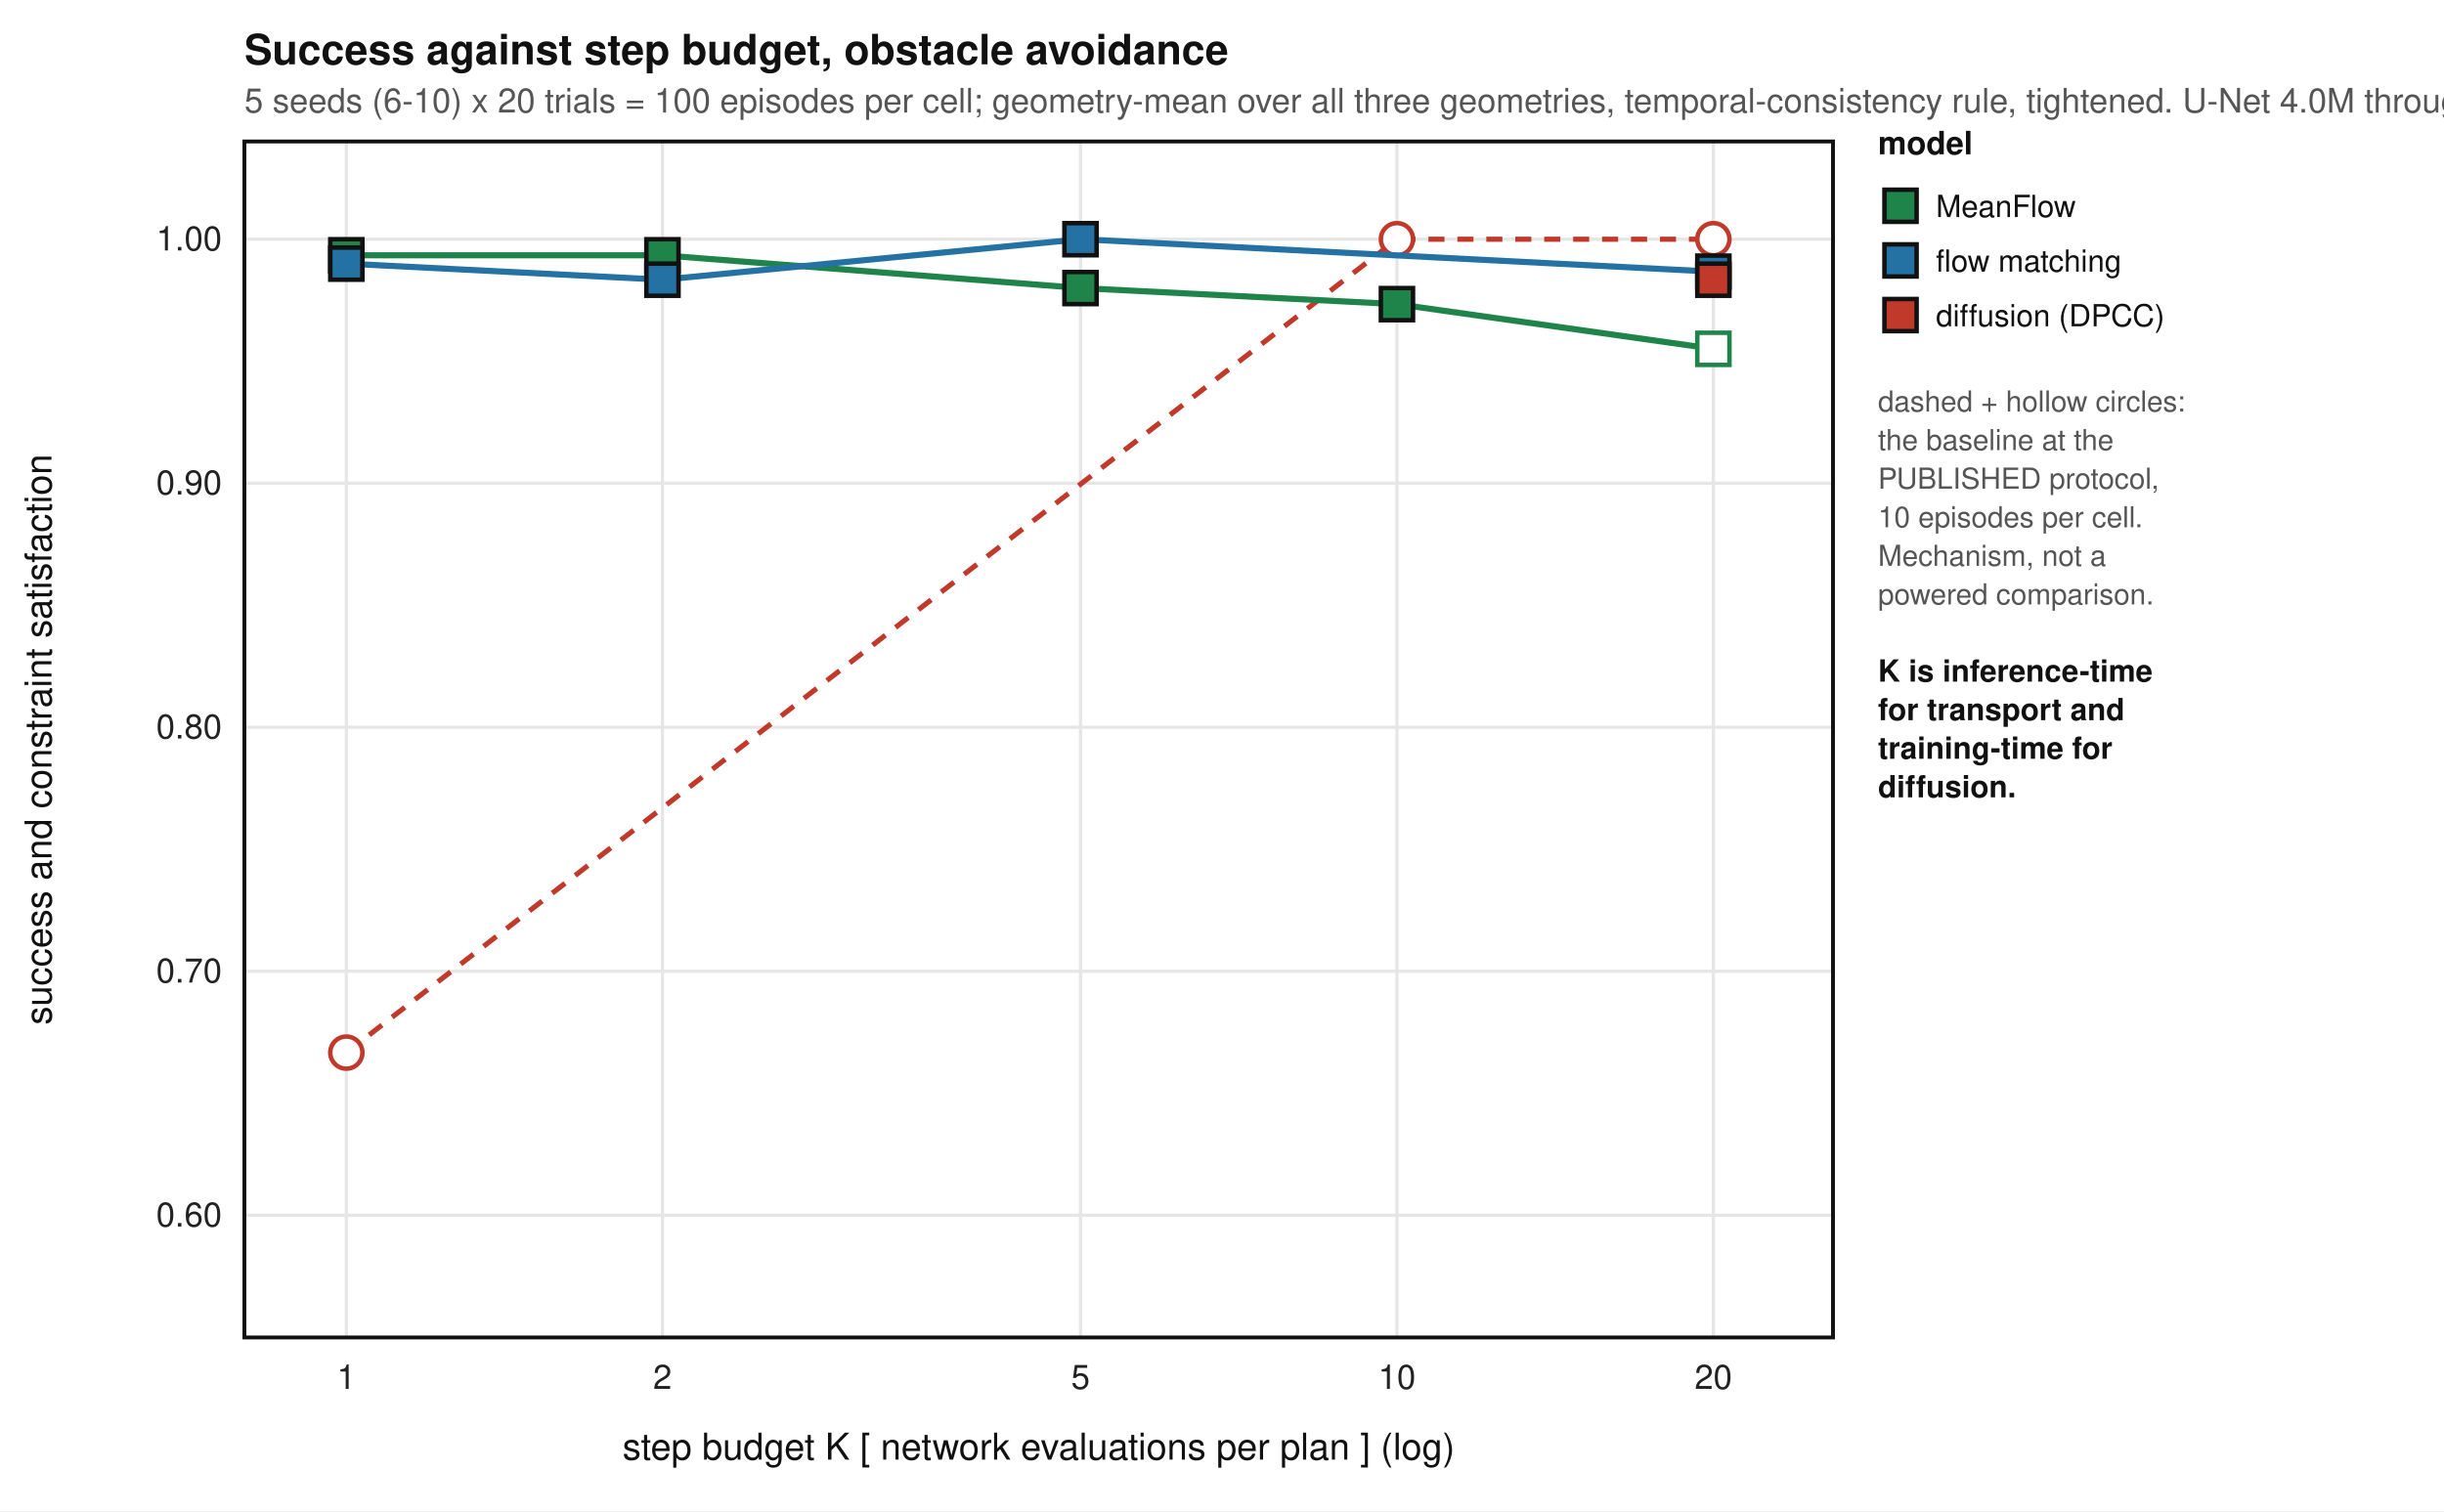
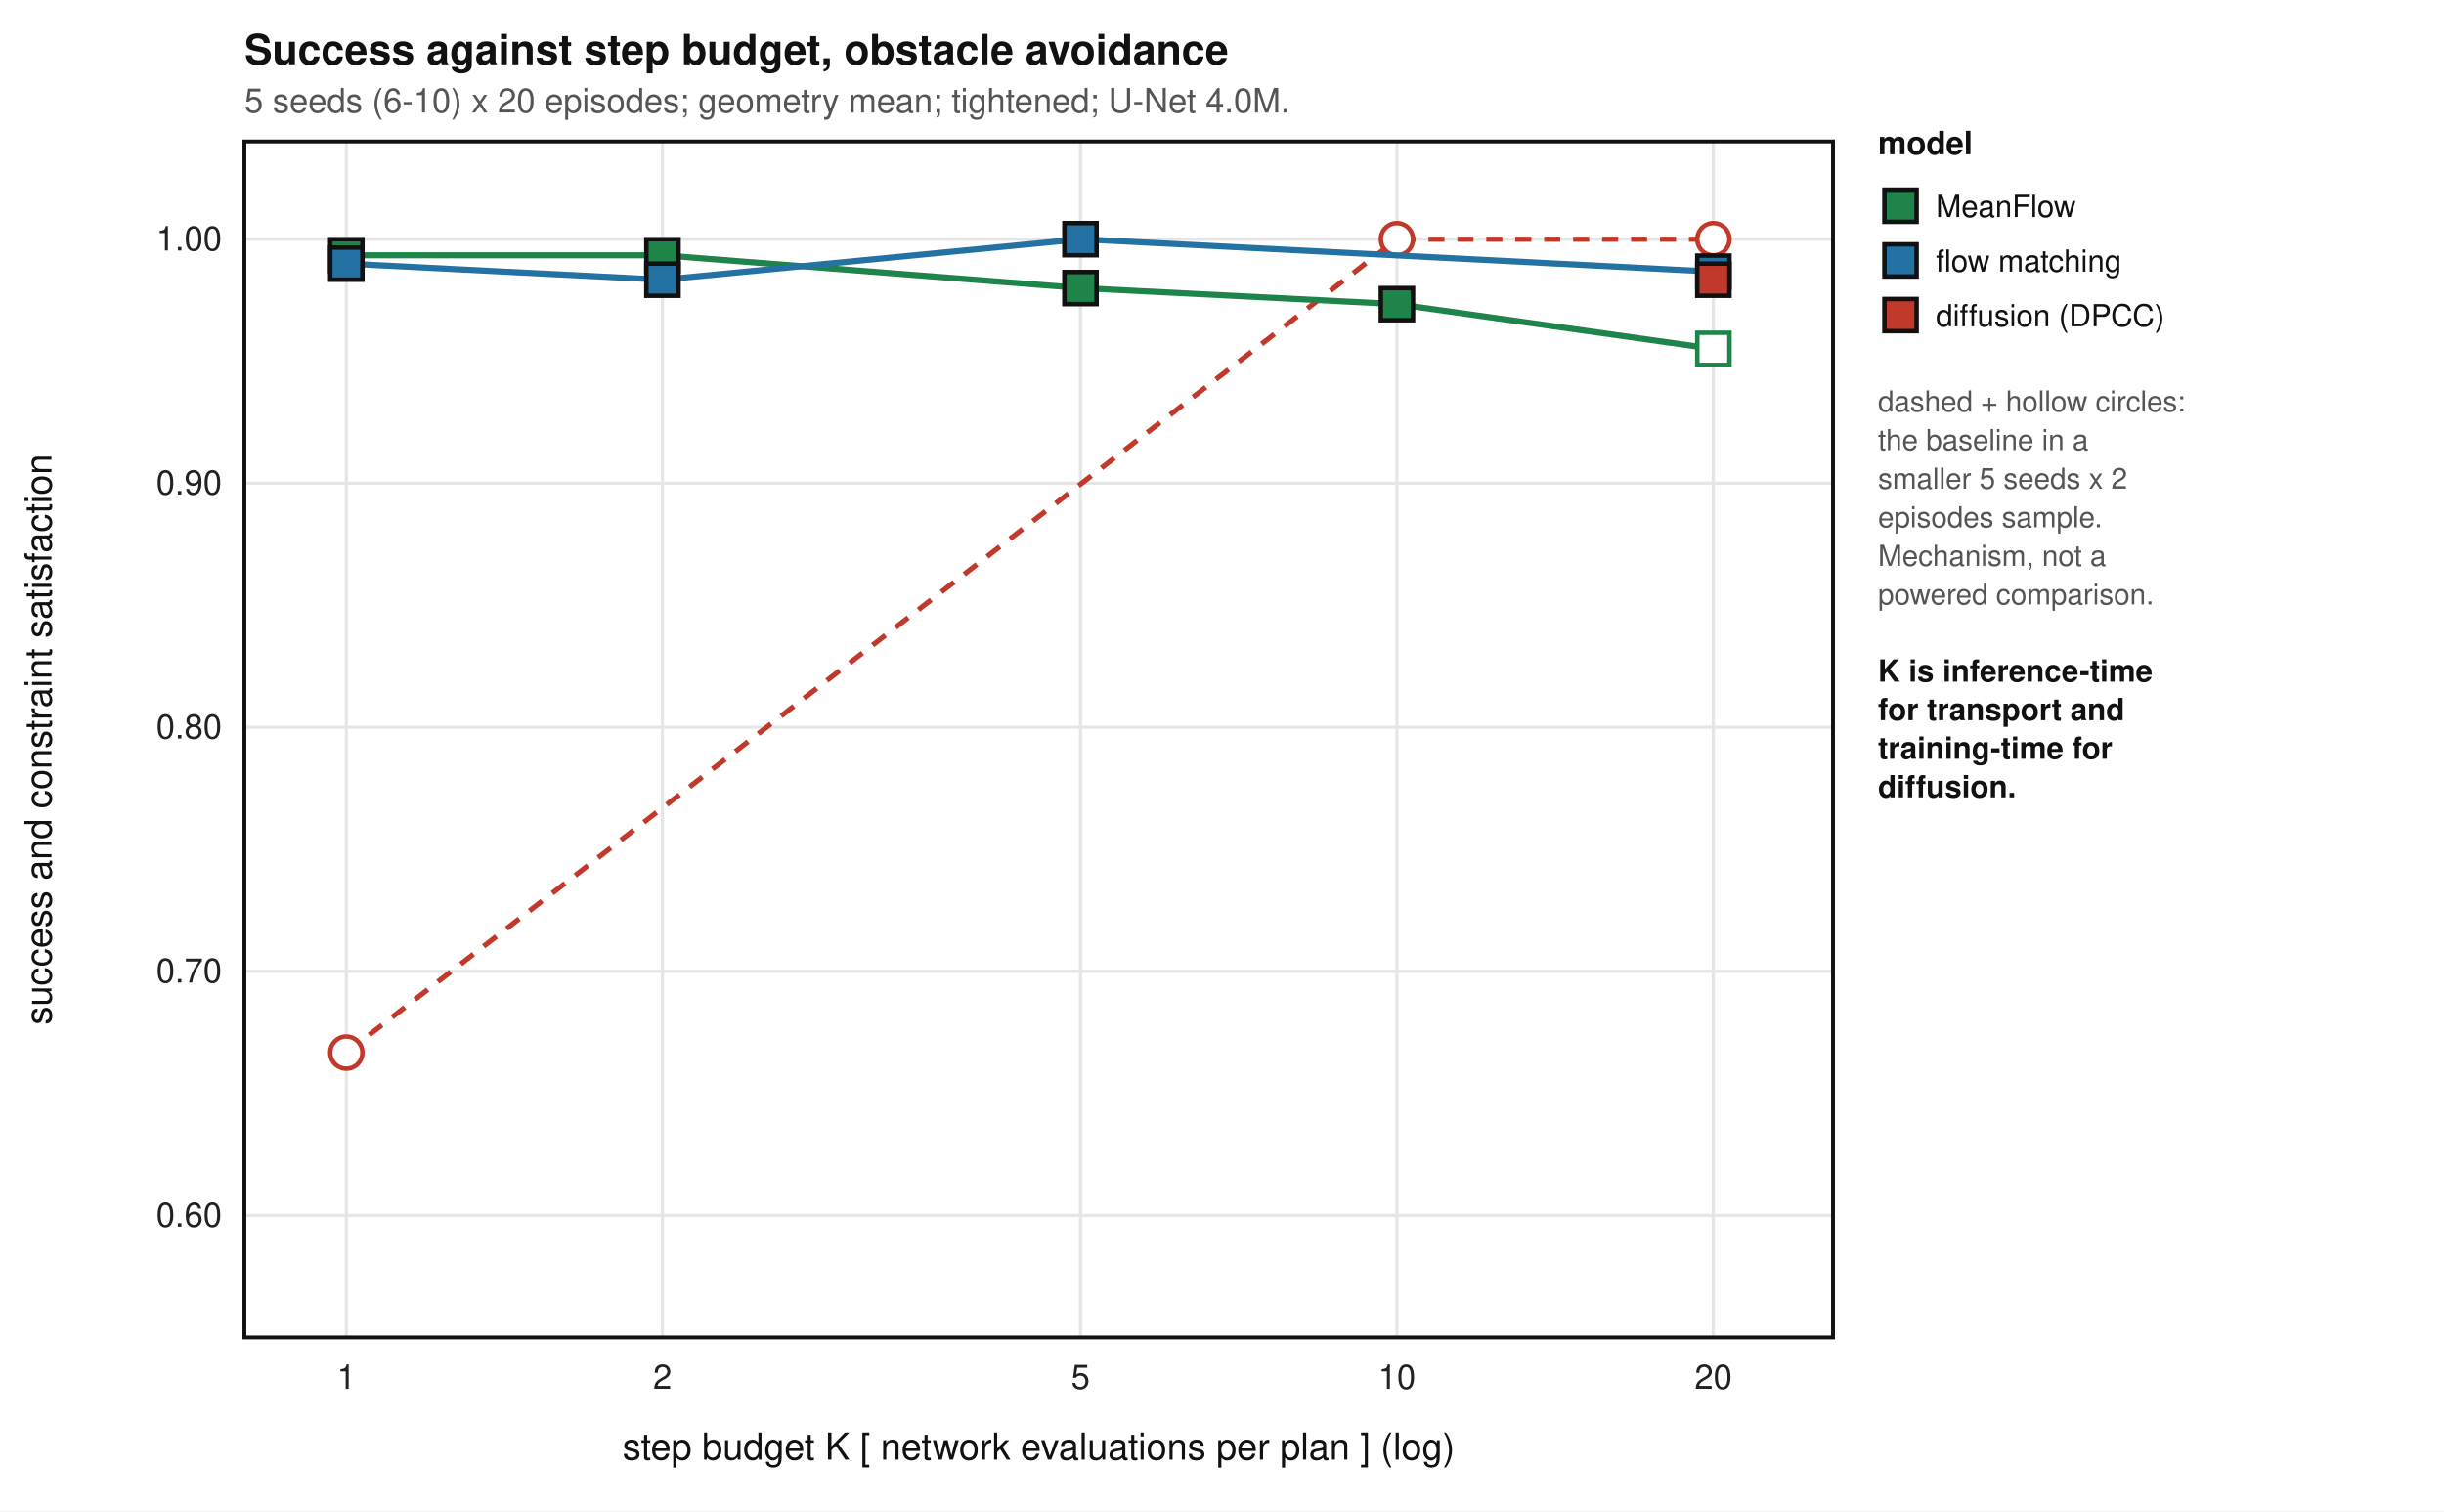
<svg xmlns="http://www.w3.org/2000/svg" width="760" height="470" viewBox="0 0 760 470">
  <rect x="0" y="0" width="760" height="470" fill="#ffffff" />
  <line x1="107.7" y1="44" x2="107.7" y2="416" stroke="#e6e6e6" stroke-width="1" />
  <text x="107.7" y="432" font-size="10.5" fill="#222" text-anchor="middle" font-family="Helvetica,Arial,sans-serif">1</text>
  <line x1="206.0" y1="44" x2="206.0" y2="416" stroke="#e6e6e6" stroke-width="1" />
  <text x="206.0" y="432" font-size="10.5" fill="#222" text-anchor="middle" font-family="Helvetica,Arial,sans-serif">2</text>
  <line x1="336.0" y1="44" x2="336.0" y2="416" stroke="#e6e6e6" stroke-width="1" />
  <text x="336.0" y="432" font-size="10.5" fill="#222" text-anchor="middle" font-family="Helvetica,Arial,sans-serif">5</text>
  <line x1="434.4" y1="44" x2="434.4" y2="416" stroke="#e6e6e6" stroke-width="1" />
  <text x="434.4" y="432" font-size="10.5" fill="#222" text-anchor="middle" font-family="Helvetica,Arial,sans-serif">10</text>
  <line x1="532.8" y1="44" x2="532.8" y2="416" stroke="#e6e6e6" stroke-width="1" />
  <text x="532.8" y="432" font-size="10.5" fill="#222" text-anchor="middle" font-family="Helvetica,Arial,sans-serif">20</text>
  <line x1="76" y1="378.0" x2="570" y2="378.0" stroke="#e6e6e6" stroke-width="1" />
  <text x="69" y="381.5" font-size="10.5" fill="#222" text-anchor="end" font-family="Helvetica,Arial,sans-serif">0.60</text>
  <line x1="76" y1="302.1" x2="570" y2="302.1" stroke="#e6e6e6" stroke-width="1" />
  <text x="69" y="305.6" font-size="10.5" fill="#222" text-anchor="end" font-family="Helvetica,Arial,sans-serif">0.70</text>
  <line x1="76" y1="226.2" x2="570" y2="226.2" stroke="#e6e6e6" stroke-width="1" />
  <text x="69" y="229.7" font-size="10.5" fill="#222" text-anchor="end" font-family="Helvetica,Arial,sans-serif">0.80</text>
  <line x1="76" y1="150.3" x2="570" y2="150.3" stroke="#e6e6e6" stroke-width="1" />
  <text x="69" y="153.8" font-size="10.5" fill="#222" text-anchor="end" font-family="Helvetica,Arial,sans-serif">0.90</text>
  <line x1="76" y1="74.4" x2="570" y2="74.4" stroke="#e6e6e6" stroke-width="1" />
  <text x="69" y="77.9" font-size="10.5" fill="#222" text-anchor="end" font-family="Helvetica,Arial,sans-serif">1.00</text>
  <rect x="76" y="44" width="494" height="372" fill="none" stroke="#111" stroke-width="1.2" />
  <text x="323.0" y="454" font-size="11.5" fill="#111" text-anchor="middle" font-family="Helvetica,Arial,sans-serif">step budget K  [ network evaluations per plan ]   (log)</text>
  <text x="16" y="230.0" font-size="11.5" fill="#111" text-anchor="middle" font-family="Helvetica,Arial,sans-serif" transform="rotate(-90 16 230.0)">success and constraint satisfaction</text>
  <text x="76" y="20" font-size="13" font-weight="bold" fill="#111" font-family="Helvetica,Arial,sans-serif">Success against step budget, obstacle avoidance</text>
-   <text x="76" y="35" font-size="10.5" fill="#555" font-family="Helvetica,Arial,sans-serif">5 seeds (6-10) x 20 trials = 100 episodes per cell; geometry-mean over all three geometries, temporal-consistency rule, tightened. U-Net 4.0M throughout.</text>
+   <text x="76" y="35" font-size="10.5" fill="#555" font-family="Helvetica,Arial,sans-serif">5 seeds (6-10) x 20 episodes; geometry mean; tightened; U-Net 4.0M.</text>
  <polyline points="107.7,327.4 434.4,74.4 532.8,74.4" fill="none" stroke="#c0392b" stroke-width="1.6" stroke-dasharray="5,4" />
  <circle cx="107.7" cy="327.4" r="5.0" fill="#ffffff" stroke="#c0392b" stroke-width="1.4" />
  <circle cx="434.4" cy="74.4" r="5.0" fill="#ffffff" stroke="#c0392b" stroke-width="1.4" />
  <circle cx="532.8" cy="74.4" r="5.0" fill="#ffffff" stroke="#c0392b" stroke-width="1.4" />
  <polyline points="107.7,79.4 206.0,79.4 336.0,89.6 434.4,94.6 532.8,108.5" fill="none" stroke="#1e8449" stroke-width="1.9" />
  <rect x="102.7" y="74.4" width="10.0" height="10.0" fill="#1e8449" stroke="#111" stroke-width="1.4" />
  <rect x="201.0" y="74.4" width="10.0" height="10.0" fill="#1e8449" stroke="#111" stroke-width="1.4" />
  <rect x="331.0" y="84.6" width="10.0" height="10.0" fill="#1e8449" stroke="#111" stroke-width="1.4" />
  <rect x="429.4" y="89.6" width="10.0" height="10.0" fill="#1e8449" stroke="#111" stroke-width="1.4" />
  <rect x="527.8" y="103.5" width="10.0" height="10.0" fill="#ffffff" stroke="#1e8449" stroke-width="1.4" />
  <polyline points="107.7,82.0 206.0,87.0 336.0,74.4 532.8,84.5" fill="none" stroke="#2471a3" stroke-width="1.9" />
  <rect x="102.7" y="77.0" width="10.0" height="10.0" fill="#2471a3" stroke="#111" stroke-width="1.4" />
  <rect x="201.0" y="82.0" width="10.0" height="10.0" fill="#2471a3" stroke="#111" stroke-width="1.4" />
  <rect x="331.0" y="69.4" width="10.0" height="10.0" fill="#2471a3" stroke="#111" stroke-width="1.4" />
  <rect x="527.8" y="79.5" width="10.0" height="10.0" fill="#2471a3" stroke="#111" stroke-width="1.4" />
  <polyline points="532.8,87.0" fill="none" stroke="#c0392b" stroke-width="1.9" />
  <rect x="527.8" y="82.0" width="10.0" height="10.0" fill="#c0392b" stroke="#111" stroke-width="1.4" />
  <text x="584.0" y="48.0" font-size="10" fill="#111" text-anchor="start" font-family="Helvetica,Arial,sans-serif" font-weight="bold">model</text>
  <rect x="586.0" y="59.0" width="10.0" height="10.0" fill="#1e8449" stroke="#111" stroke-width="1.4" />
  <text x="602.0" y="67.5" font-size="9.5" fill="#111" text-anchor="start" font-family="Helvetica,Arial,sans-serif">MeanFlow</text>
  <rect x="586.0" y="76.0" width="10.0" height="10.0" fill="#2471a3" stroke="#111" stroke-width="1.4" />
  <text x="602.0" y="84.5" font-size="9.5" fill="#111" text-anchor="start" font-family="Helvetica,Arial,sans-serif">flow matching</text>
  <rect x="586.0" y="93.0" width="10.0" height="10.0" fill="#c0392b" stroke="#111" stroke-width="1.4" />
  <text x="602.0" y="101.5" font-size="9.5" fill="#111" text-anchor="start" font-family="Helvetica,Arial,sans-serif">diffusion (DPCC)</text>
  <text x="584.0" y="128.0" font-size="9" fill="#555" text-anchor="start" font-family="Helvetica,Arial,sans-serif">dashed + hollow circles:</text>
-   <text x="584.0" y="140.0" font-size="9" fill="#555" text-anchor="start" font-family="Helvetica,Arial,sans-serif">the baseline at the</text>
-   <text x="584.0" y="152.0" font-size="9" fill="#555" text-anchor="start" font-family="Helvetica,Arial,sans-serif">PUBLISHED protocol,</text>
-   <text x="584.0" y="164.0" font-size="9" fill="#555" text-anchor="start" font-family="Helvetica,Arial,sans-serif">10 episodes per cell.</text>
+   <text x="584.0" y="140.0" font-size="9" fill="#555" text-anchor="start" font-family="Helvetica,Arial,sans-serif">the baseline in a</text>
+   <text x="584.0" y="152.0" font-size="9" fill="#555" text-anchor="start" font-family="Helvetica,Arial,sans-serif">smaller 5 seeds x 2</text>
+   <text x="584.0" y="164.0" font-size="9" fill="#555" text-anchor="start" font-family="Helvetica,Arial,sans-serif">episodes sample.</text>
  <text x="584.0" y="176.0" font-size="9" fill="#555" text-anchor="start" font-family="Helvetica,Arial,sans-serif">Mechanism, not a</text>
  <text x="584.0" y="188.0" font-size="9" fill="#555" text-anchor="start" font-family="Helvetica,Arial,sans-serif">powered comparison.</text>
  <text x="584.0" y="212.0" font-size="9.5" fill="#111" text-anchor="start" font-family="Helvetica,Arial,sans-serif" font-weight="bold">K is inference-time</text>
  <text x="584.0" y="224.0" font-size="9.5" fill="#111" text-anchor="start" font-family="Helvetica,Arial,sans-serif" font-weight="bold">for transport and</text>
  <text x="584.0" y="236.0" font-size="9.5" fill="#111" text-anchor="start" font-family="Helvetica,Arial,sans-serif" font-weight="bold">training-time for</text>
  <text x="584.0" y="248.0" font-size="9.5" fill="#111" text-anchor="start" font-family="Helvetica,Arial,sans-serif" font-weight="bold">diffusion.</text>
</svg>
